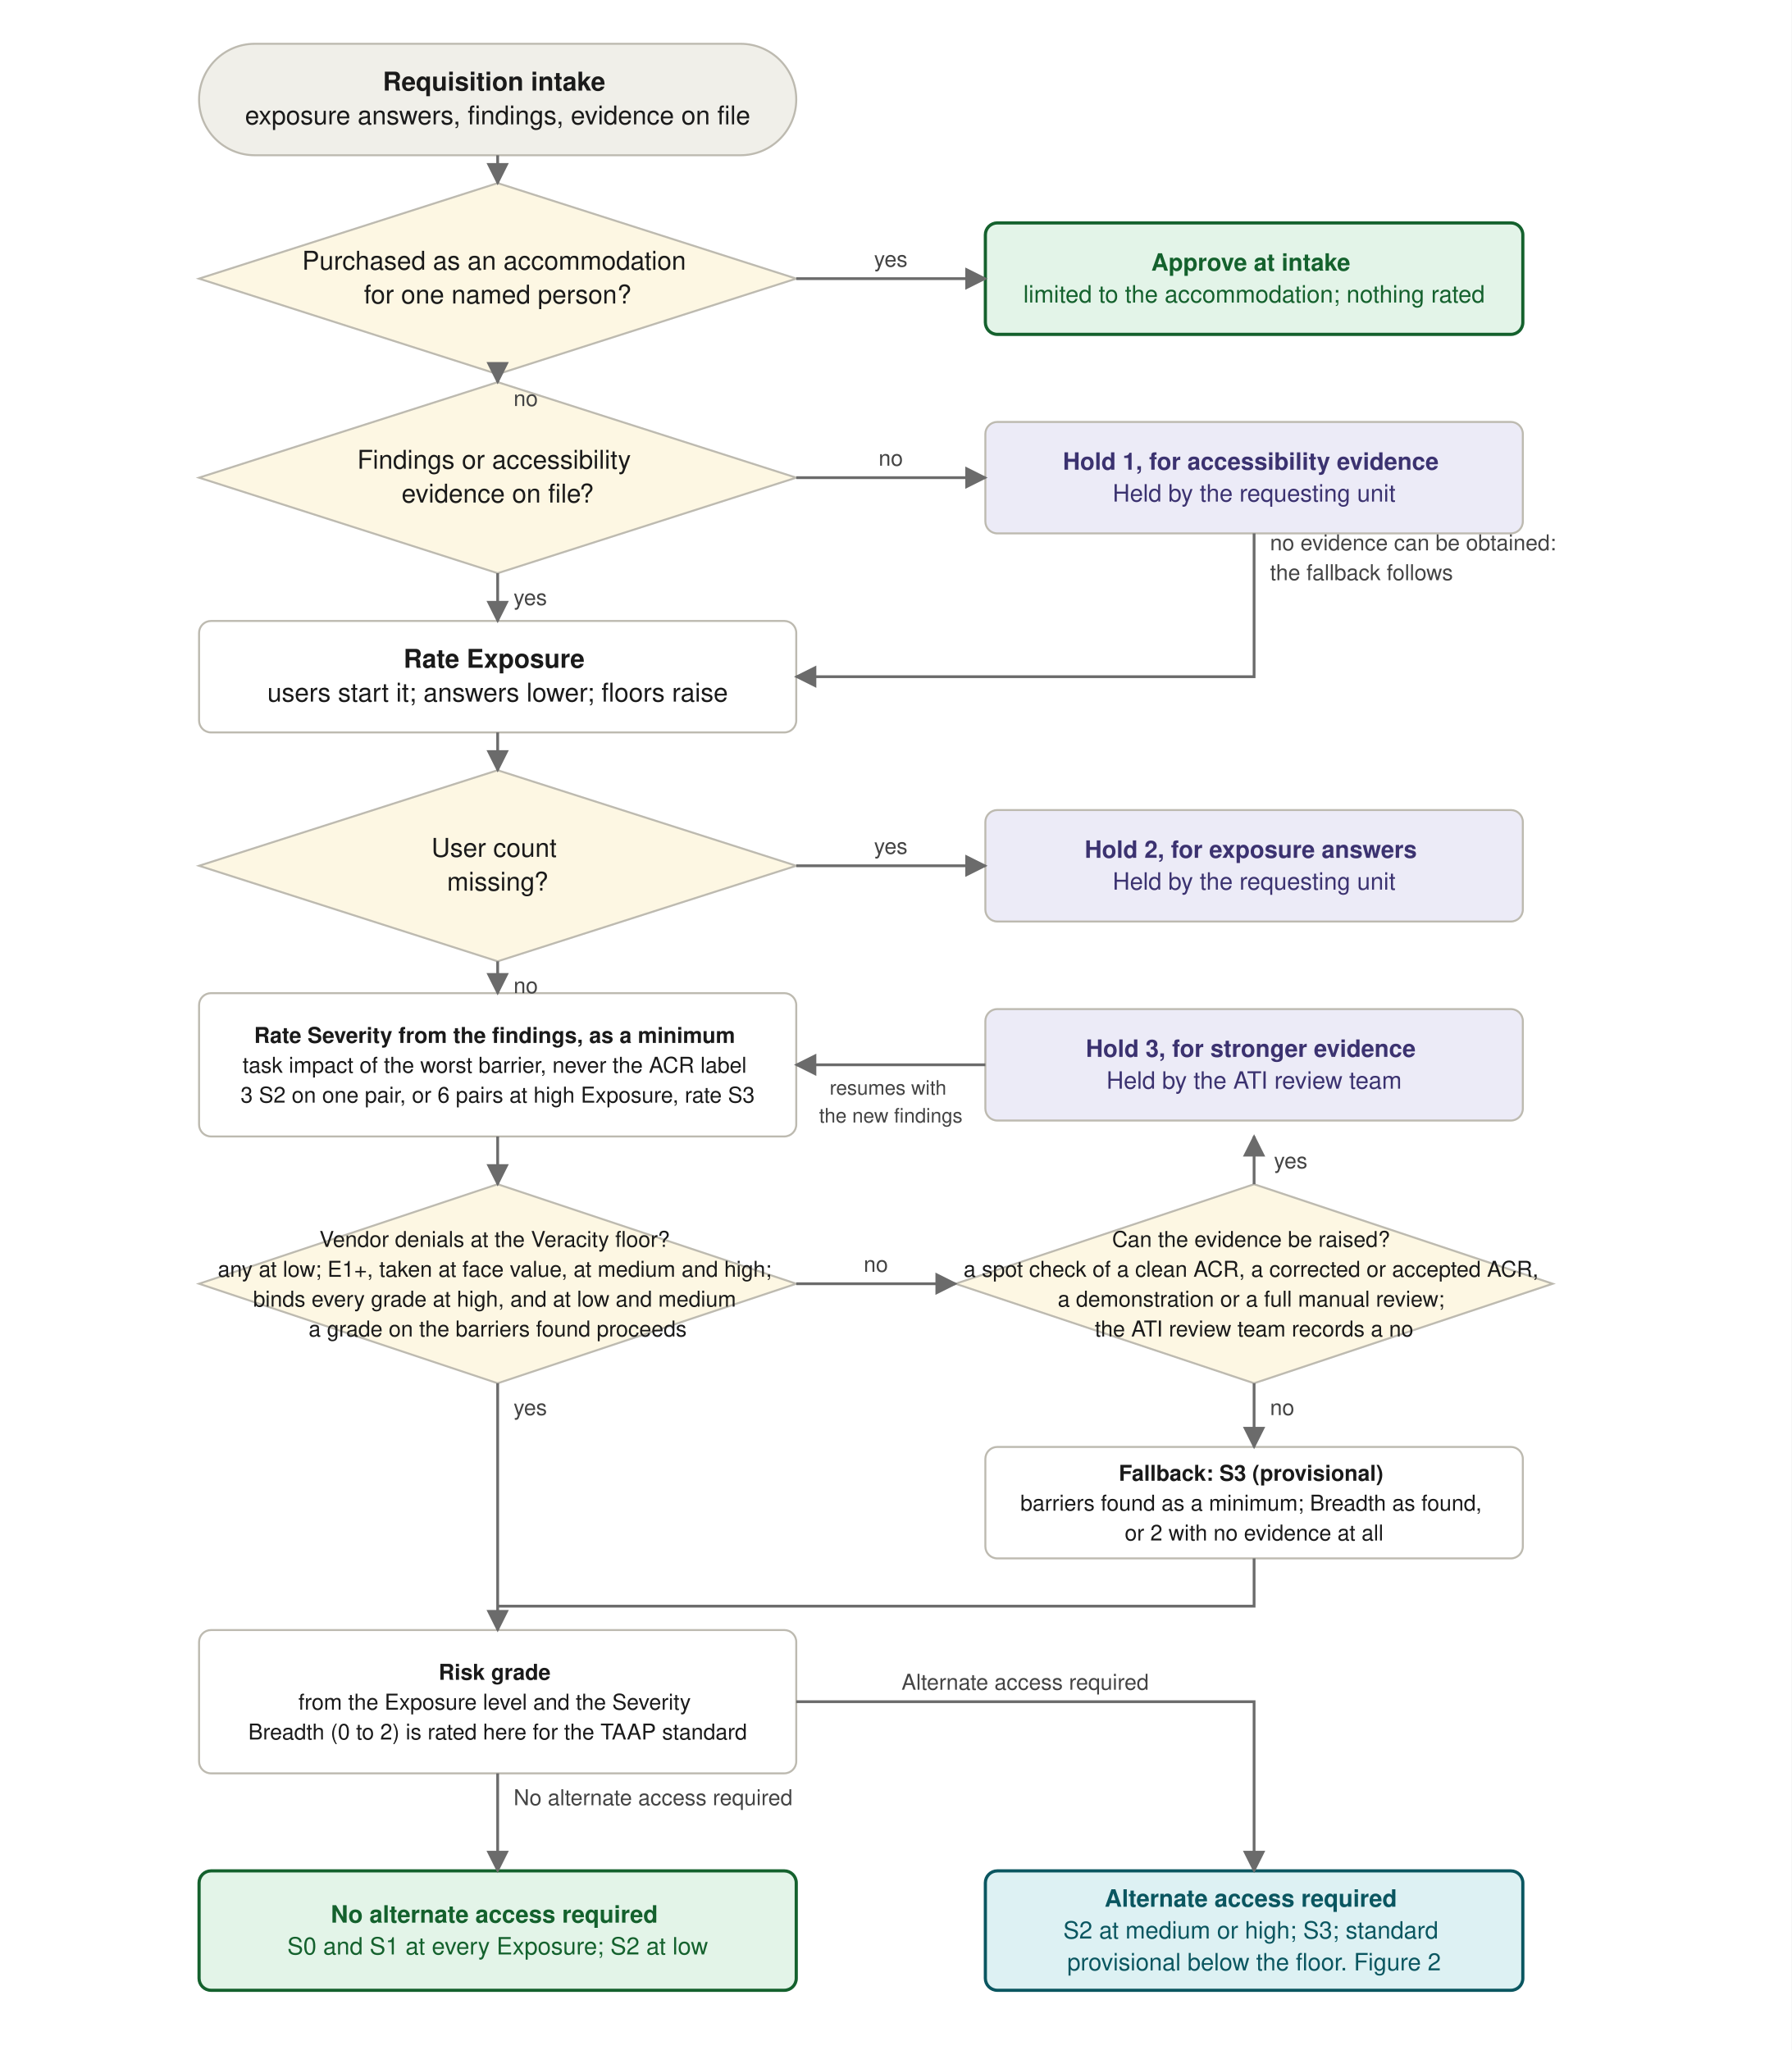
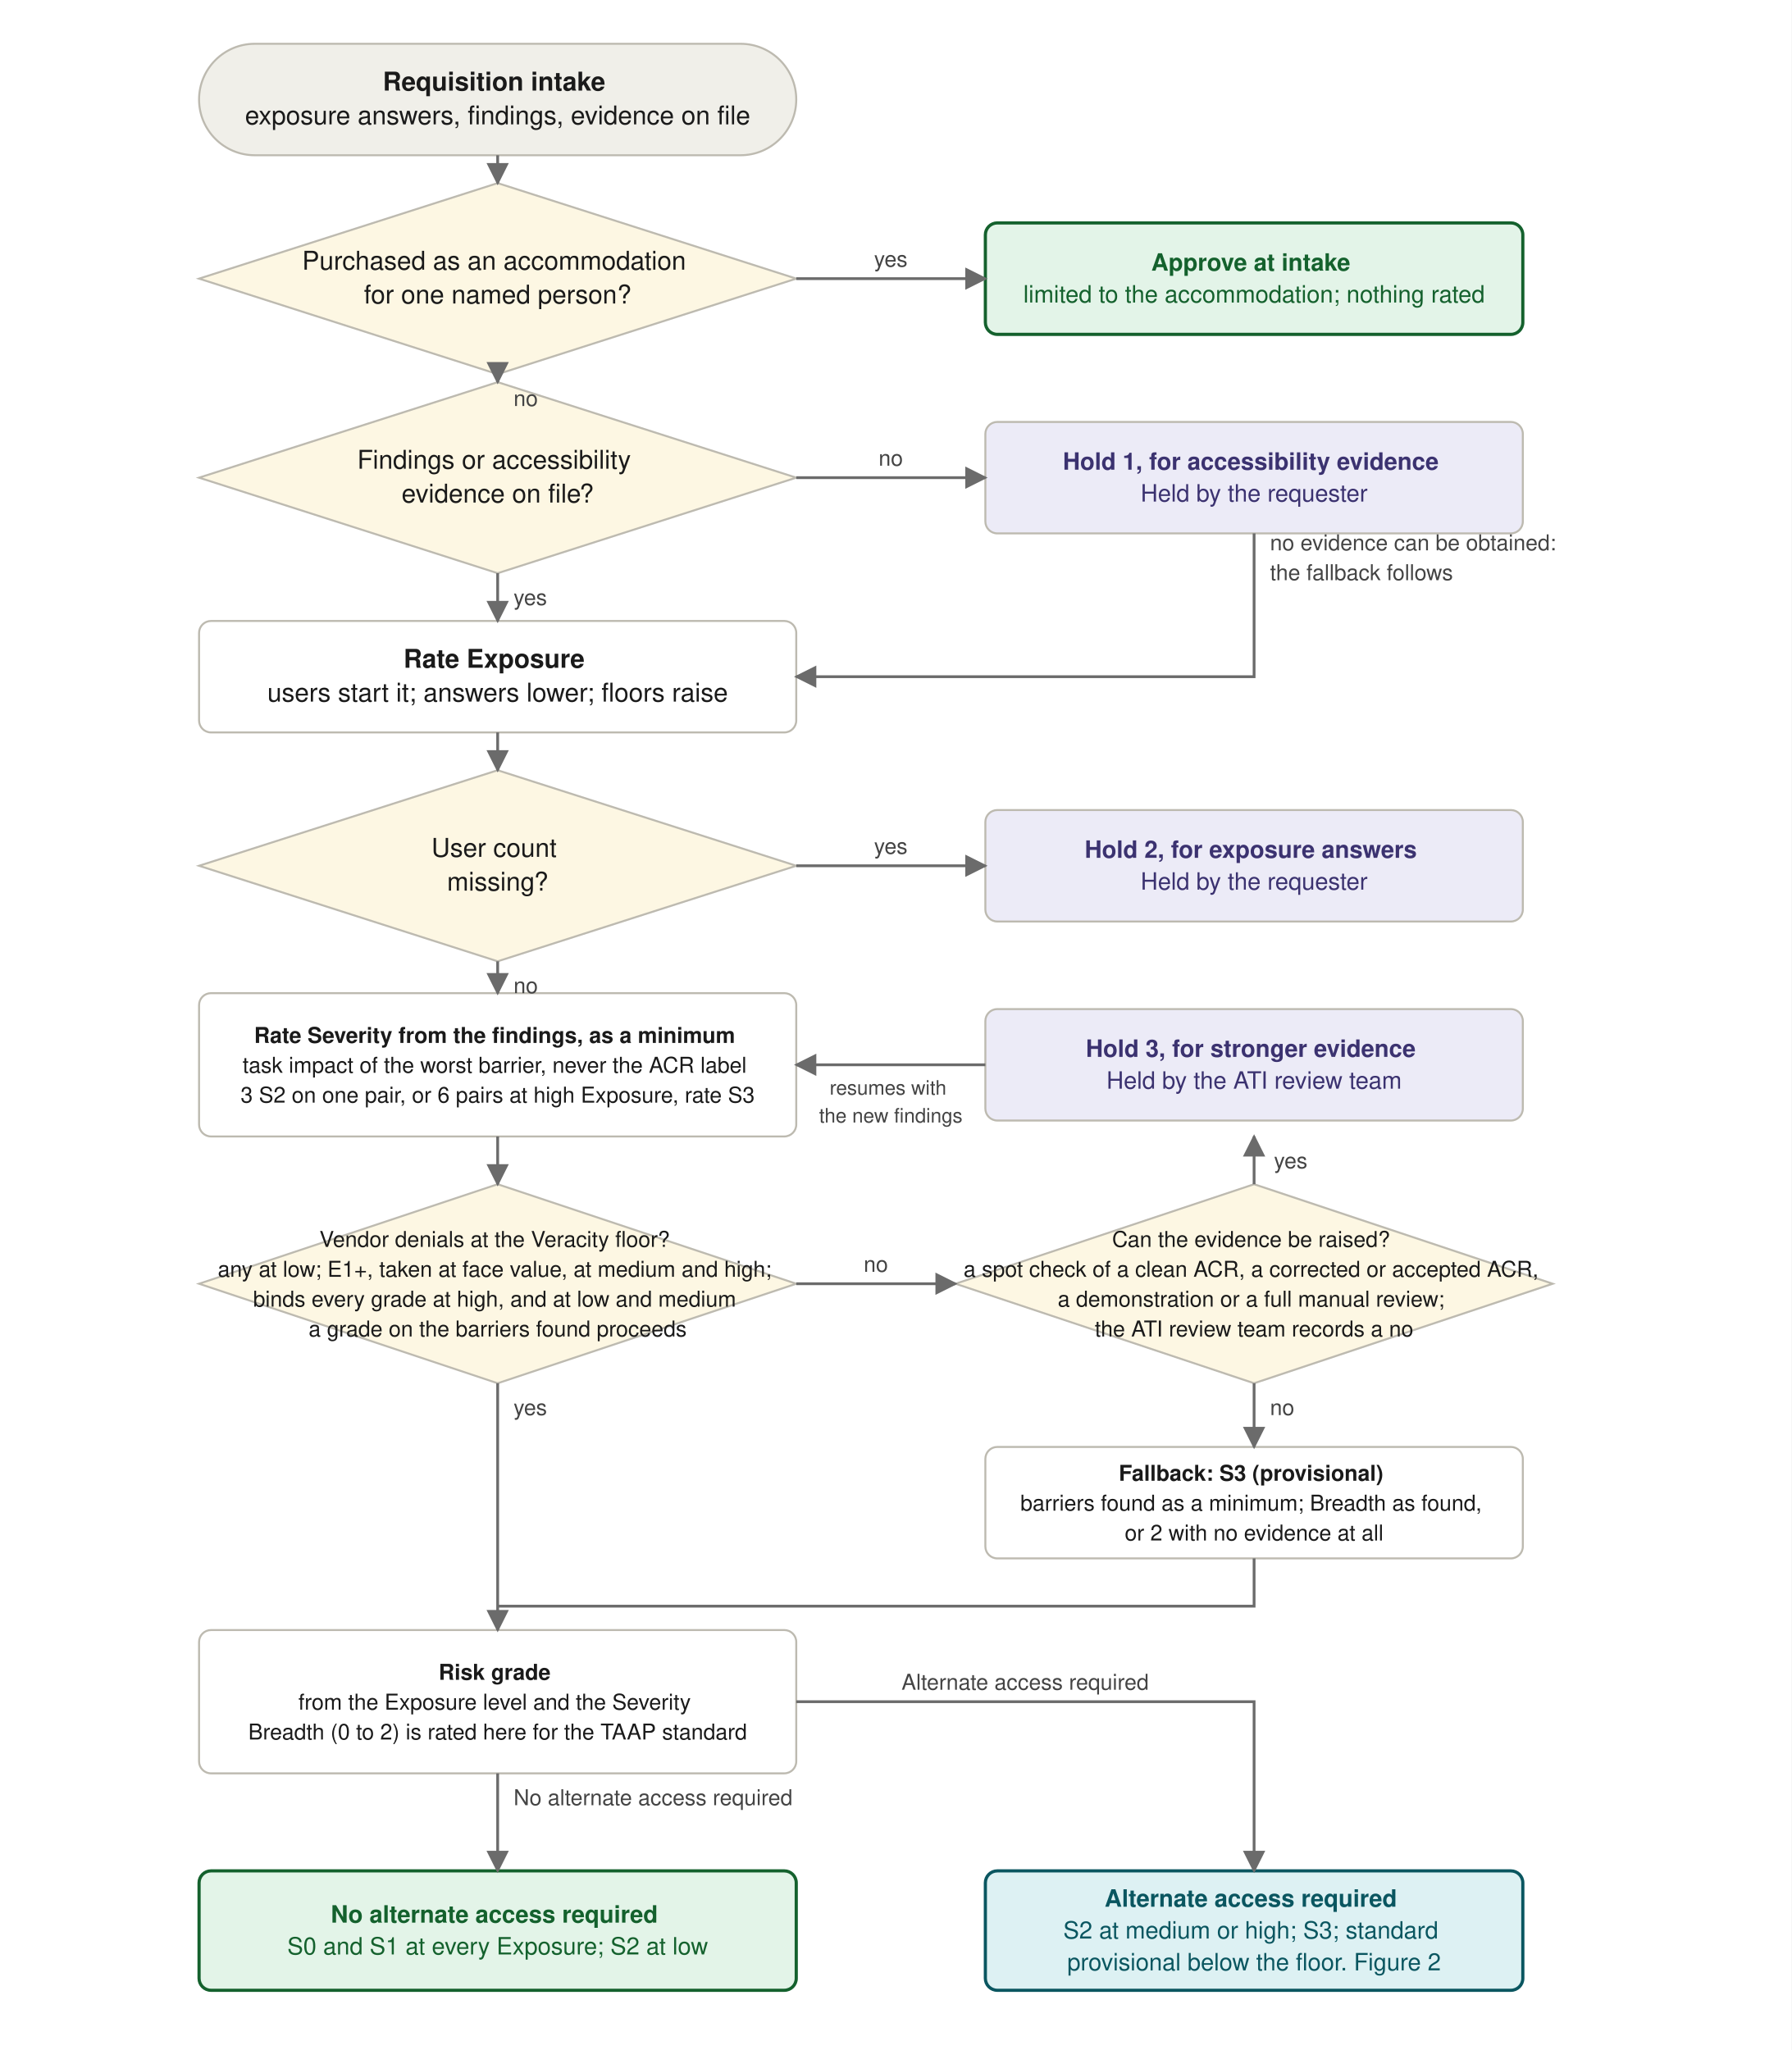
<svg xmlns="http://www.w3.org/2000/svg" viewBox="0 0 900 1030" width="900" height="1030" role="img" aria-labelledby="t d" font-family="Segoe UI, system-ui, -apple-system, Helvetica, Arial, sans-serif">
  <defs>
    <marker id="head" viewBox="0 0 10 10" refX="9" refY="5" markerWidth="8" markerHeight="8" orient="auto-start-reverse">
      <path d="M0,0 L10,5 L0,10 z" fill="#6b6b6b" />
    </marker>
  </defs>
  <rect width="900" height="1030" fill="#ffffff" />
  <rect x="100" y="22" width="300" height="56" rx="28" fill="#f0efe9" stroke="#bdbab0" stroke-width="1" />
  <text x="250" y="45.5" text-anchor="middle" font-size="13" fill="#1a1a1a">
    <tspan x="250" dy="0" font-weight="600">Requisition intake</tspan>
    <tspan x="250" dy="17" font-weight="400">exposure answers, findings, evidence on file</tspan>
  </text>
  <polygon points="250,92 400,140 250,188 100,140" fill="#fdf7e3" stroke="#bdbab0" />
  <text x="250" y="135.5" text-anchor="middle" font-size="13" fill="#1a1a1a">
    <tspan x="250" dy="0" font-weight="400">Purchased as an accommodation</tspan>
    <tspan x="250" dy="17" font-weight="400">for one named person?</tspan>
  </text>
  <rect x="495" y="112" width="270" height="56" rx="6" fill="#e3f4e8" stroke="#14612d" stroke-width="1.6" />
  <text x="630" y="136" text-anchor="middle" font-size="12" fill="#14612d">
    <tspan x="630" dy="0" font-weight="600">Approve at intake</tspan>
    <tspan x="630" dy="16" font-weight="400">limited to the accommodation; nothing rated</tspan>
  </text>
  <polygon points="250,192 400,240 250,288 100,240" fill="#fdf7e3" stroke="#bdbab0" />
  <text x="250" y="235.5" text-anchor="middle" font-size="13" fill="#1a1a1a">
    <tspan x="250" dy="0" font-weight="400">Findings or accessibility</tspan>
    <tspan x="250" dy="17" font-weight="400">evidence on file?</tspan>
  </text>
  <rect x="100" y="312" width="300" height="56" rx="6" fill="#ffffff" stroke="#bdbab0" stroke-width="1" />
  <text x="250" y="335.5" text-anchor="middle" font-size="13" fill="#1a1a1a">
    <tspan x="250" dy="0" font-weight="600">Rate Exposure</tspan>
    <tspan x="250" dy="17" font-weight="400">users start it; answers lower; floors raise</tspan>
  </text>
  <polygon points="250,387 400,435 250,483 100,435" fill="#fdf7e3" stroke="#bdbab0" />
  <text x="250" y="430.5" text-anchor="middle" font-size="13" fill="#1a1a1a">
    <tspan x="250" dy="0" font-weight="400">User count</tspan>
    <tspan x="250" dy="17" font-weight="400">missing?</tspan>
  </text>
  <rect x="100" y="499" width="300" height="72" rx="6" fill="#ffffff" stroke="#bdbab0" stroke-width="1" />
  <text x="250" y="524" text-anchor="middle" font-size="11" fill="#1a1a1a">
    <tspan x="250" dy="0" font-weight="600">Rate Severity from the findings, as a minimum</tspan>
    <tspan x="250" dy="15" font-weight="400">task impact of the worst barrier, never the ACR label</tspan>
    <tspan x="250" dy="15" font-weight="400">3 S2 on one pair, or 6 pairs at high Exposure, rate S3</tspan>
  </text>
  <polygon points="250,595 400,645 250,695 100,645" fill="#fdf7e3" stroke="#bdbab0" />
  <text x="250" y="626.5" text-anchor="middle" font-size="11" fill="#1a1a1a">
    <tspan x="250" dy="0" font-weight="400">Vendor denials at the Veracity floor?</tspan>
    <tspan x="250" dy="15" font-weight="400">any at low; E1+, taken at face value, at medium and high;</tspan>
    <tspan x="250" dy="15" font-weight="400">binds every grade at high, and at low and medium</tspan>
    <tspan x="250" dy="15" font-weight="400">a grade on the barriers found proceeds</tspan>
  </text>
  <rect x="100" y="819" width="300" height="72" rx="6" fill="#ffffff" stroke="#bdbab0" stroke-width="1" />
  <text x="250" y="844" text-anchor="middle" font-size="11" fill="#1a1a1a">
    <tspan x="250" dy="0" font-weight="600">Risk grade</tspan>
    <tspan x="250" dy="15" font-weight="400">from the Exposure level and the Severity</tspan>
    <tspan x="250" dy="15" font-weight="400">Breadth (0 to 2) is rated here for the TAAP standard</tspan>
  </text>
  <rect x="100" y="940" width="300" height="60" rx="6" fill="#e3f4e8" stroke="#14612d" stroke-width="1.6" />
  <text x="250" y="966" text-anchor="middle" font-size="12" fill="#14612d">
    <tspan x="250" dy="0" font-weight="600">No alternate access required</tspan>
    <tspan x="250" dy="16" font-weight="400">S0 and S1 at every Exposure; S2 at low</tspan>
  </text>
  <rect x="495" y="940" width="270" height="60" rx="6" fill="#ddf1f3" stroke="#0a5660" stroke-width="1.6" />
  <text x="630" y="958" text-anchor="middle" font-size="12" fill="#0a5660">
    <tspan x="630" dy="0" font-weight="600">Alternate access required</tspan>
    <tspan x="630" dy="16" font-weight="400">S2 at medium or high; S3; standard</tspan>
    <tspan x="630" dy="16" font-weight="400">provisional below the floor. Figure 2</tspan>
  </text>
  <rect x="495" y="212" width="270" height="56" rx="6" fill="#ecebf7" stroke="#bdbab0" stroke-width="1" />
  <text x="630" y="236" text-anchor="middle" font-size="12" fill="#3b3270">
    <tspan x="630" dy="0" font-weight="600">Hold 1, for accessibility evidence</tspan>
-     <tspan x="630" dy="16" font-weight="400">Held by the requesting unit</tspan>
+     <tspan x="630" dy="16" font-weight="400">Held by the requester</tspan>
  </text>
  <rect x="495" y="407" width="270" height="56" rx="6" fill="#ecebf7" stroke="#bdbab0" stroke-width="1" />
  <text x="630" y="431" text-anchor="middle" font-size="12" fill="#3b3270">
    <tspan x="630" dy="0" font-weight="600">Hold 2, for exposure answers</tspan>
-     <tspan x="630" dy="16" font-weight="400">Held by the requesting unit</tspan>
+     <tspan x="630" dy="16" font-weight="400">Held by the requester</tspan>
  </text>
  <rect x="495" y="507" width="270" height="56" rx="6" fill="#ecebf7" stroke="#bdbab0" stroke-width="1" />
  <text x="630" y="531" text-anchor="middle" font-size="12" fill="#3b3270">
    <tspan x="630" dy="0" font-weight="600">Hold 3, for stronger evidence</tspan>
    <tspan x="630" dy="16" font-weight="400">Held by the ATI review team</tspan>
  </text>
  <polygon points="630,595 780,645 630,695 480,645" fill="#fdf7e3" stroke="#bdbab0" />
  <text x="630" y="626.5" text-anchor="middle" font-size="11" fill="#1a1a1a">
    <tspan x="630" dy="0" font-weight="400">Can the evidence be raised?</tspan>
    <tspan x="630" dy="15" font-weight="400">a spot check of a clean ACR, a corrected or accepted ACR,</tspan>
    <tspan x="630" dy="15" font-weight="400">a demonstration or a full manual review;</tspan>
    <tspan x="630" dy="15" font-weight="400">the ATI review team records a no</tspan>
  </text>
  <rect x="495" y="727" width="270" height="56" rx="6" fill="#ffffff" stroke="#bdbab0" stroke-width="1" />
  <text x="630" y="744" text-anchor="middle" font-size="11" fill="#1a1a1a">
    <tspan x="630" dy="0" font-weight="600">Fallback: S3 (provisional)</tspan>
    <tspan x="630" dy="15" font-weight="400">barriers found as a minimum; Breadth as found,</tspan>
    <tspan x="630" dy="15" font-weight="400">or 2 with no evidence at all</tspan>
  </text>
  <path d="M250,78 L250,92" fill="none" stroke="#6b6b6b" stroke-width="1.4" marker-end="url(#head)" />
  <path d="M400,140 L495,140" fill="none" stroke="#6b6b6b" stroke-width="1.4" marker-end="url(#head)" />
  <text x="447.5" y="134" text-anchor="middle" font-size="11" fill="#444444">
    <tspan x="447.5" dy="0" font-weight="400">yes</tspan>
  </text>
  <path d="M250,188 L250,192" fill="none" stroke="#6b6b6b" stroke-width="1.4" marker-end="url(#head)" />
  <text x="258" y="204" text-anchor="start" font-size="11" fill="#444444">
    <tspan x="258" dy="0" font-weight="400">no</tspan>
  </text>
  <path d="M400,240 L495,240" fill="none" stroke="#6b6b6b" stroke-width="1.4" marker-end="url(#head)" />
  <text x="447.5" y="234" text-anchor="middle" font-size="11" fill="#444444">
    <tspan x="447.5" dy="0" font-weight="400">no</tspan>
  </text>
  <path d="M250,288 L250,312" fill="none" stroke="#6b6b6b" stroke-width="1.4" marker-end="url(#head)" />
  <text x="258" y="304" text-anchor="start" font-size="11" fill="#444444">
    <tspan x="258" dy="0" font-weight="400">yes</tspan>
  </text>
  <path d="M250,368 L250,387" fill="none" stroke="#6b6b6b" stroke-width="1.4" marker-end="url(#head)" />
  <path d="M400,435 L495,435" fill="none" stroke="#6b6b6b" stroke-width="1.4" marker-end="url(#head)" />
  <text x="447.5" y="429" text-anchor="middle" font-size="11" fill="#444444">
    <tspan x="447.5" dy="0" font-weight="400">yes</tspan>
  </text>
  <path d="M250,483 L250,499" fill="none" stroke="#6b6b6b" stroke-width="1.4" marker-end="url(#head)" />
  <text x="258" y="499" text-anchor="start" font-size="11" fill="#444444">
    <tspan x="258" dy="0" font-weight="400">no</tspan>
  </text>
  <path d="M250,571 L250,595" fill="none" stroke="#6b6b6b" stroke-width="1.4" marker-end="url(#head)" />
  <path d="M400,645 L480,645" fill="none" stroke="#6b6b6b" stroke-width="1.4" marker-end="url(#head)" />
  <text x="440" y="639" text-anchor="middle" font-size="11" fill="#444444">
    <tspan x="440" dy="0" font-weight="400">no</tspan>
  </text>
  <path d="M630,595 L630,571" fill="none" stroke="#6b6b6b" stroke-width="1.4" marker-end="url(#head)" />
  <text x="640" y="587" text-anchor="start" font-size="11" fill="#444444">
    <tspan x="640" dy="0" font-weight="400">yes</tspan>
  </text>
  <path d="M495,535 L400,535" fill="none" stroke="#6b6b6b" stroke-width="1.4" marker-end="url(#head)" />
  <text x="447.5" y="550" text-anchor="middle" font-size="10" fill="#444444">
    <tspan x="447.5" dy="0" font-weight="400">resumes with</tspan>
    <tspan x="447.5" dy="14" font-weight="400">the new findings</tspan>
  </text>
  <path d="M630,268 L630,340 L400,340" fill="none" stroke="#6b6b6b" stroke-width="1.4" marker-end="url(#head)" />
  <text x="638" y="276.5" text-anchor="start" font-size="11" fill="#444444">
    <tspan x="638" dy="0" font-weight="400">no evidence can be obtained:</tspan>
    <tspan x="638" dy="15" font-weight="400">the fallback follows</tspan>
  </text>
  <path d="M630,695 L630,727" fill="none" stroke="#6b6b6b" stroke-width="1.4" marker-end="url(#head)" />
  <text x="638" y="711" text-anchor="start" font-size="11" fill="#444444">
    <tspan x="638" dy="0" font-weight="400">no</tspan>
  </text>
  <path d="M630,783 L630,807 L250,807" fill="none" stroke="#6b6b6b" stroke-width="1.4" />
  <path d="M250,695 L250,819" fill="none" stroke="#6b6b6b" stroke-width="1.4" marker-end="url(#head)" />
  <text x="258" y="711" text-anchor="start" font-size="11" fill="#444444">
    <tspan x="258" dy="0" font-weight="400">yes</tspan>
  </text>
  <path d="M250,891 L250,940" fill="none" stroke="#6b6b6b" stroke-width="1.4" marker-end="url(#head)" />
  <text x="258" y="907" text-anchor="start" font-size="11" fill="#444444">
    <tspan x="258" dy="0" font-weight="400">No alternate access required</tspan>
  </text>
  <path d="M400,855 L630,855 L630,940" fill="none" stroke="#6b6b6b" stroke-width="1.4" marker-end="url(#head)" />
  <text x="515" y="849" text-anchor="middle" font-size="11" fill="#444444">
    <tspan x="515" dy="0" font-weight="400">Alternate access required</tspan>
  </text>
</svg>
